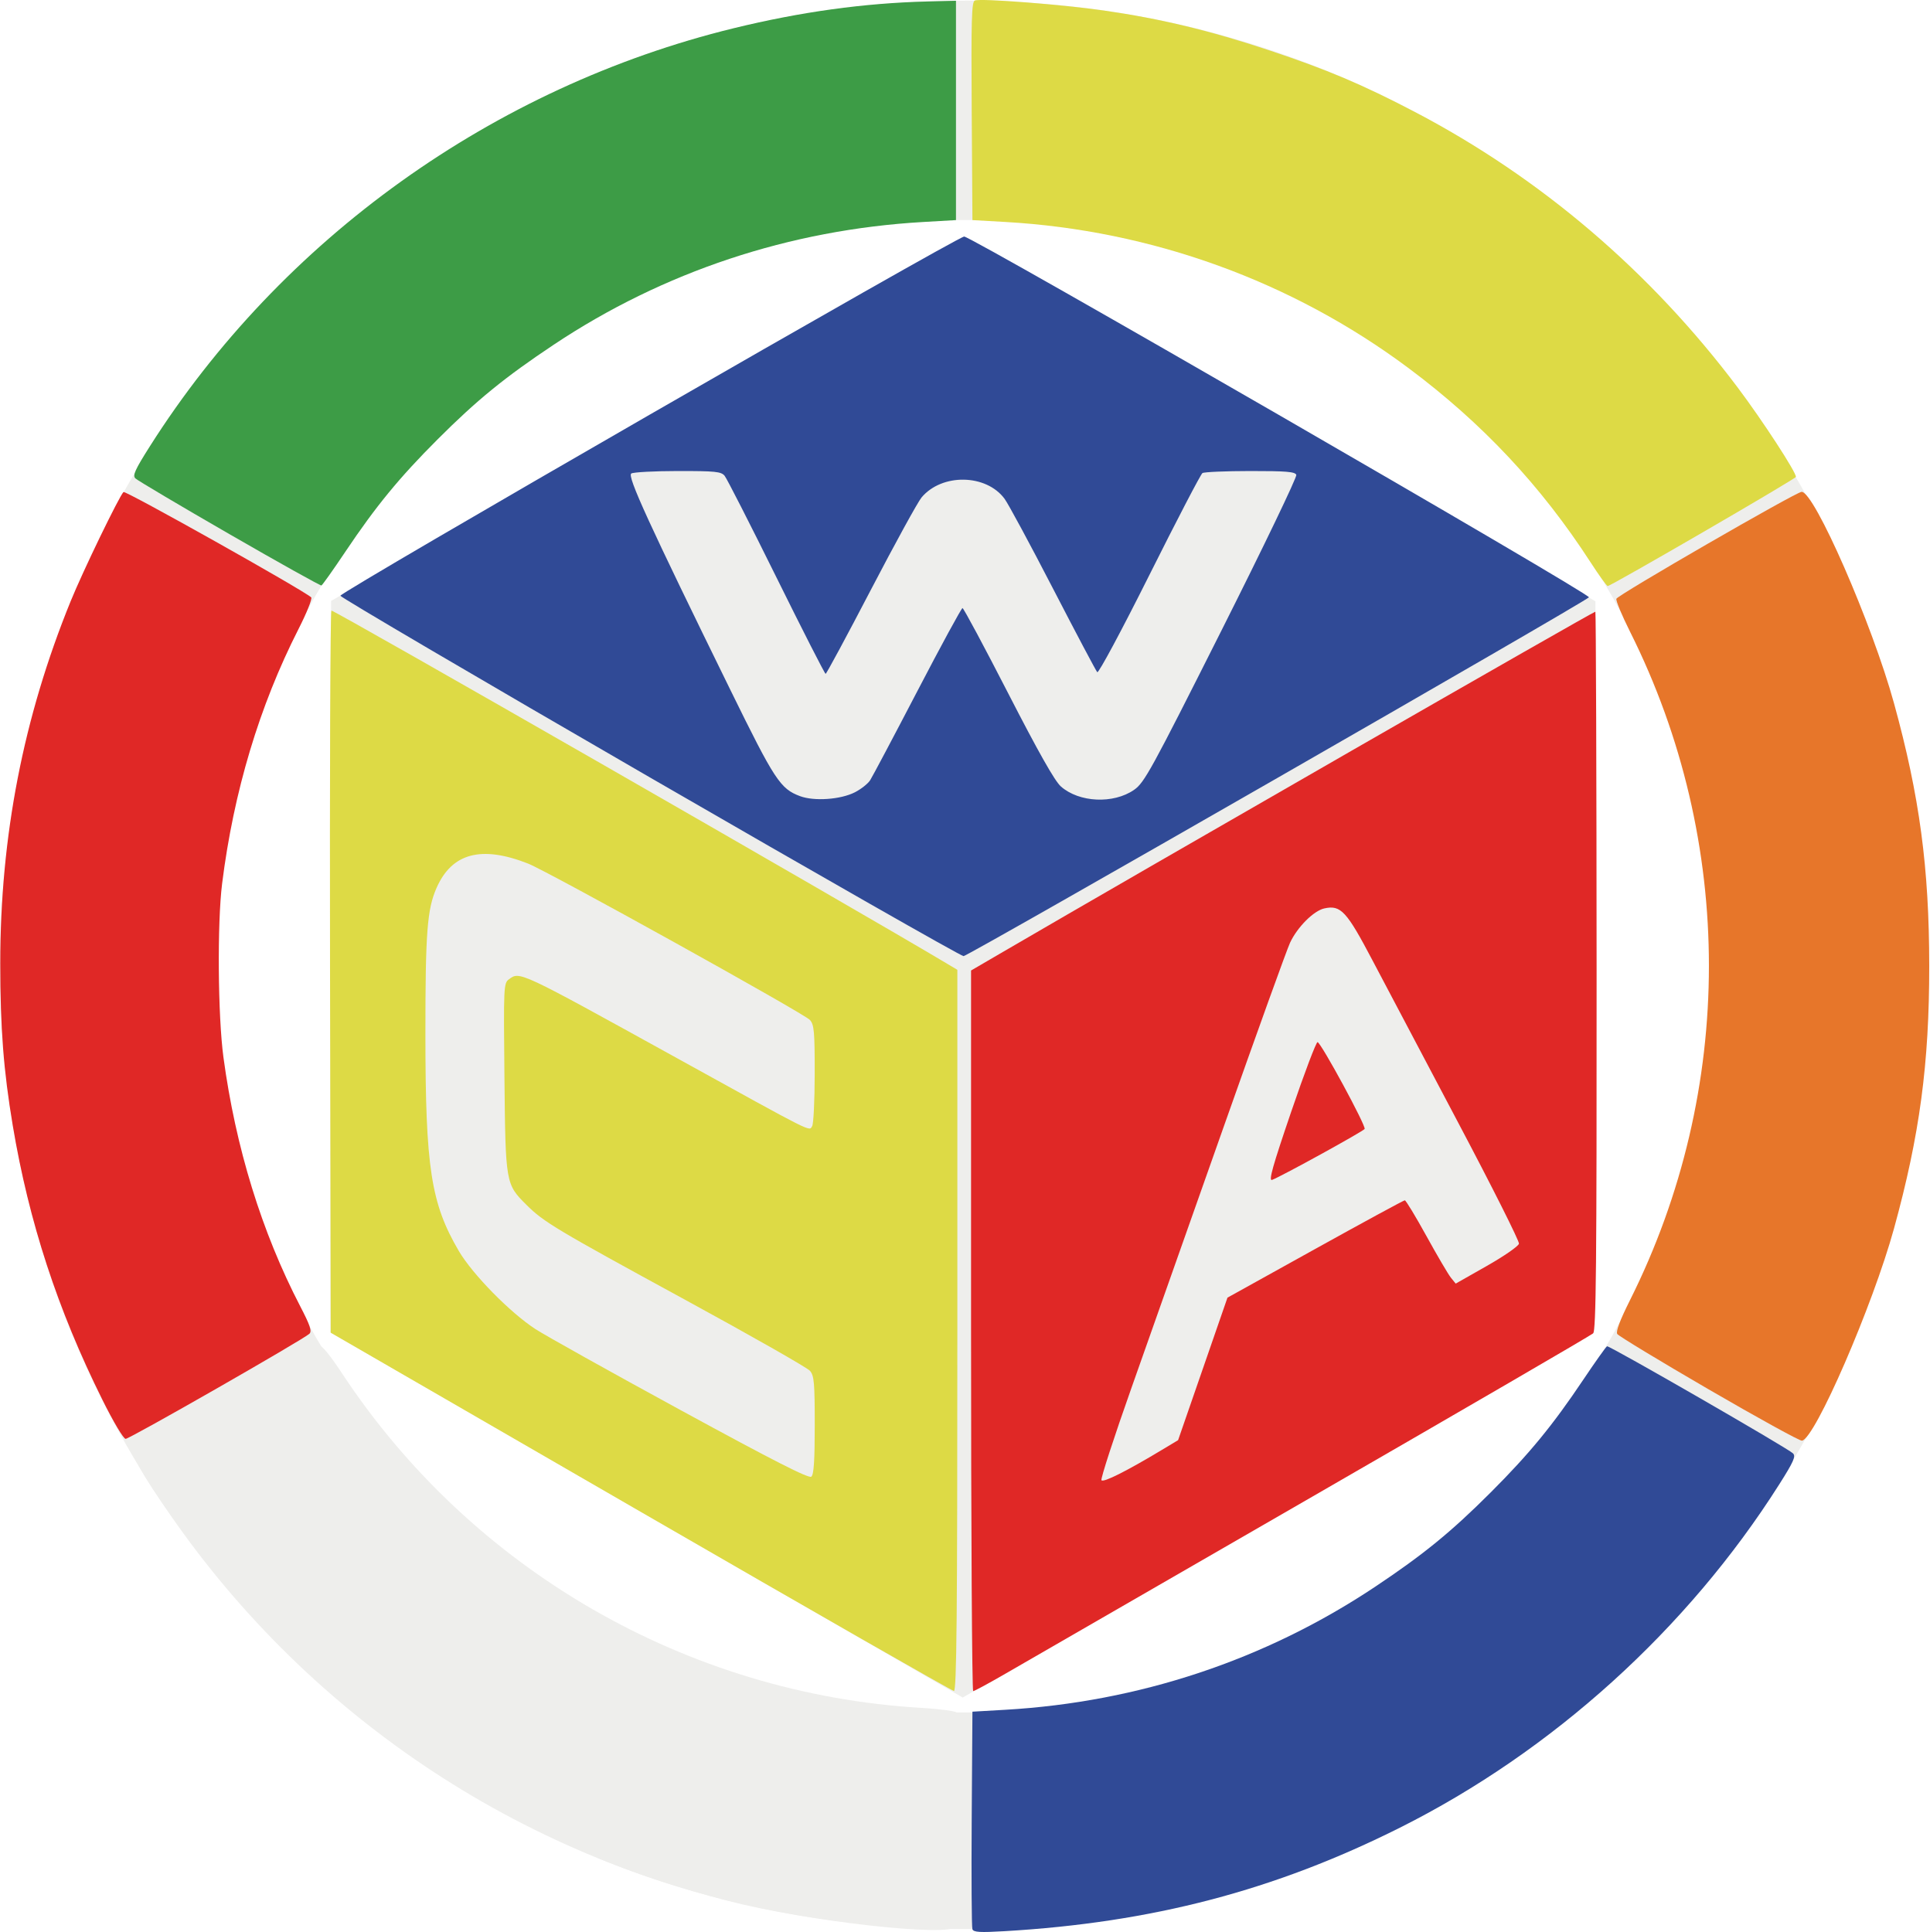
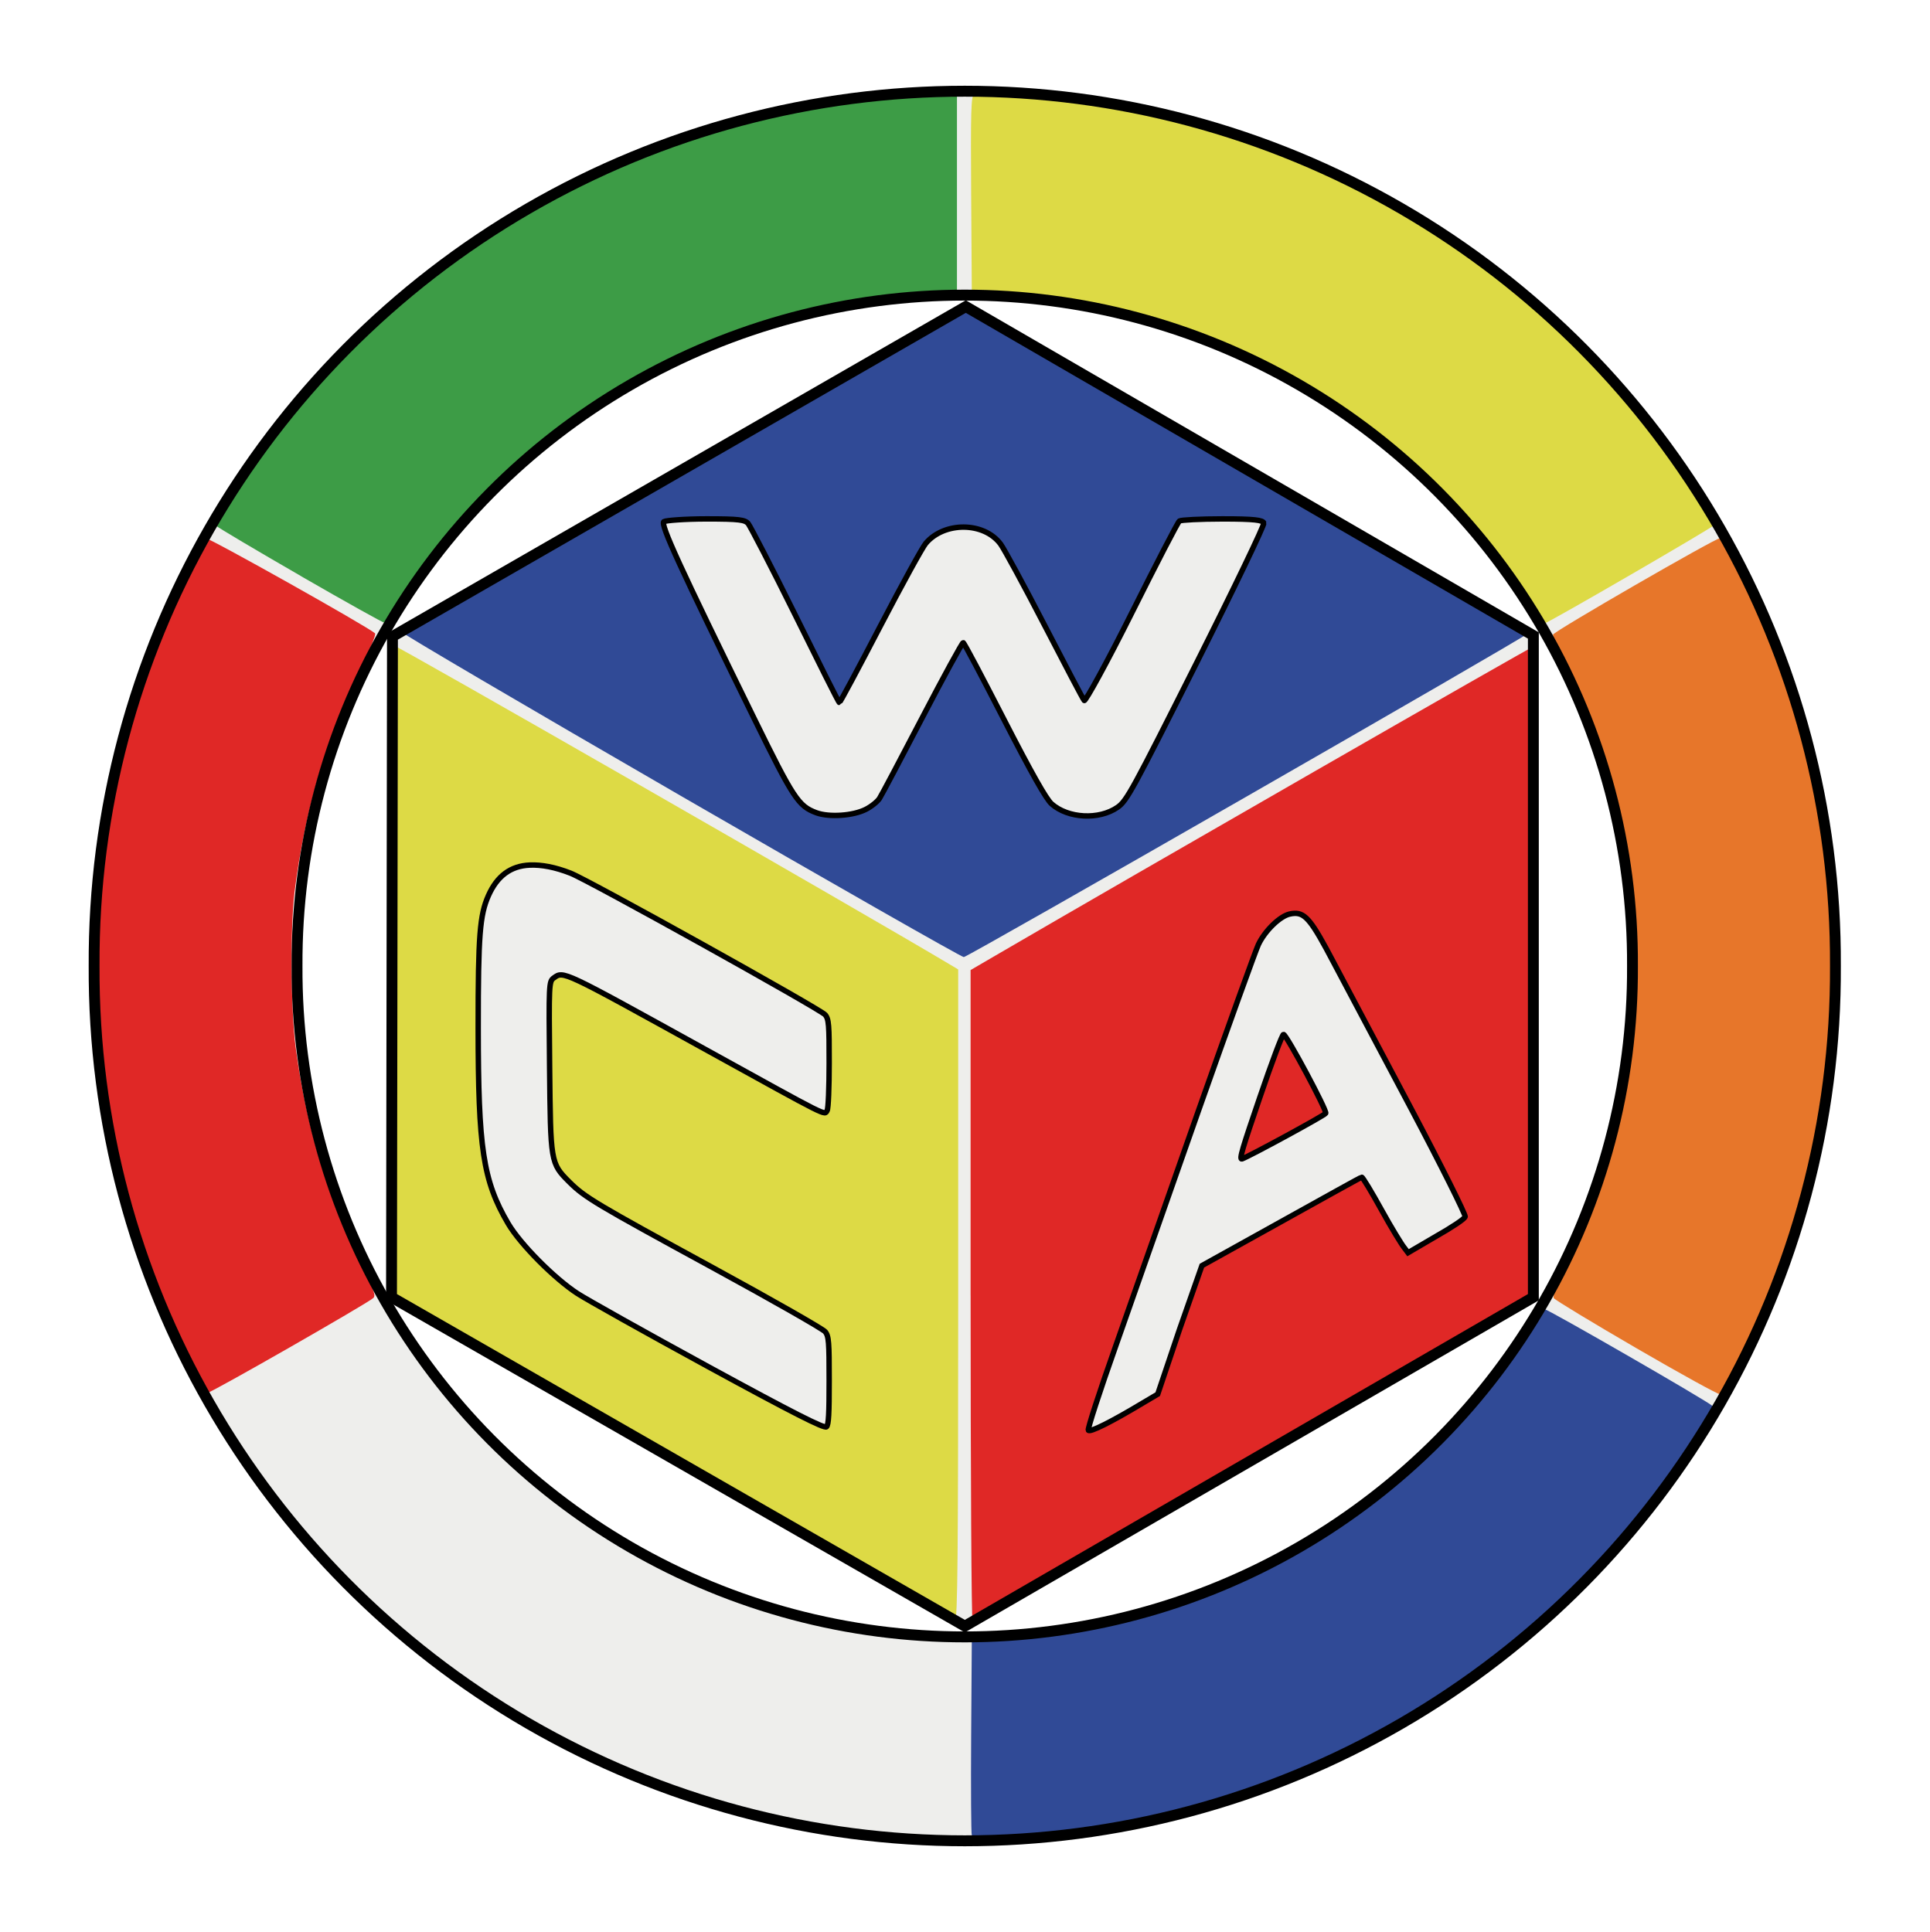
- <svg xmlns="http://www.w3.org/2000/svg" version="1.0" width="80" height="80.128" viewbox="0 0 80 80" id="svg2">
+ <svg xmlns="http://www.w3.org/2000/svg" version="1.0" width="88.647" height="88.775" viewbox="0 0 80 80" id="svg2">
  <defs id="defs4" />
-   <g transform="matrix(0.2732939,0,0,0.2732939,-120.4969,133.4515)" id="layer1">
-     <g transform="matrix(0.499989,0,0,0.499989,301.618,-244.854)" id="g3312">
-       <path d="m 571.27,-486.685 c -161.984,0 -292.688,131.029 -292.688,293.014 0,161.984 130.071,292.249 292.055,292.249 161.984,0 293.185,-129.76 293.185,-291.744 0,-161.984 -130.323,-293.563 -292.307,-293.563 l -0.246,0.045 0,-4e-4 0,0 0,0 0,0 0,0 z m -0.022,66.548 c 125.182,0 226.15,101.283 226.15,226.466 0,125.182 -100.968,226.529 -226.15,226.529 -125.182,0 -226.781,-101.347 -226.781,-226.529 0,-125.182 101.599,-226.466 226.781,-226.466 l 0,0 z" id="path3273" style="fill:#eeeeec;fill-opacity:1;stroke:none" />
-       <path d="m 379.06,-304.523 c 0,0 192.201,-110.611 192.201,-110.611 0,0 191.478,110.716 191.478,110.716 L 762.412,-82.542 570.736,28.322 378.807,-82.542 l 0.253,-221.981 0,0 z" id="rect2804" style="fill:#eeeeec;fill-opacity:1;stroke:none" />
-       <path d="m 472.988,-28.061 -94.04,-54.353 -0.211,-109.302 c -0.116,-60.116 0.071,-109.562 0.416,-109.88 0.455,-0.419 157.672,89.766 186.865,107.192 l 3.09,1.844 0,109.464 c 0,87.036 -0.213,109.456 -1.04,109.426 -0.572,-0.022 -43.358,-24.496 -95.08,-54.39 l 9e-5,0 0,0 0,0 z m 52.845,-26.306 c 0,-12.879 -0.188,-15.005 -1.456,-16.485 -0.801,-0.935 -17.747,-10.58 -37.658,-21.435 -39.429,-21.496 -43.117,-23.701 -48.346,-28.902 -6.357,-6.324 -6.385,-6.487 -6.709,-38.716 -0.278,-27.688 -0.236,-28.606 1.361,-29.776 3.337,-2.443 2.774,-2.707 51.015,23.942 42.214,23.32 40.004,22.209 41.007,20.623 0.418,-0.66 0.766,-7.807 0.773,-15.88 0.012,-12.806 -0.173,-14.891 -1.444,-16.337 -1.698,-1.932 -79.428,-45.069 -85.543,-47.473 -14.16,-5.567 -23.087,-3.205 -27.75,7.34 -2.878,6.508 -3.412,13.501 -3.403,44.518 0.012,40.531 1.673,51.289 10.148,65.745 4.126,7.037 15.551,18.686 23.221,23.675 3.031,1.972 22.879,13.053 44.107,24.625 28.195,15.37 38.877,20.809 39.637,20.181 0.761,-0.629 1.04,-4.83 1.04,-15.645 l 0,0 0,0 0,0 z M 761.223,-316.315 c -15.006,-23.174 -32.863,-42.219 -55.216,-58.891 -35.36,-26.372 -77.966,-41.814 -122.335,-44.34 l -9.987,-0.569 -0.218,-33.103 c -0.183,-27.782 -0.031,-33.175 0.95,-33.551 1.841,-0.706 26.389,1.204 39.214,3.051 17.144,2.47 32.145,6.077 49.933,12.009 17.903,5.97 28.378,10.402 44.408,18.788 38.158,19.963 71.473,48.404 97.941,83.609 7.596,10.104 18.012,26.119 17.659,27.153 -0.239,0.701 -56.192,33.156 -57.104,33.123 -0.298,-0.01 -2.658,-3.287 -5.245,-7.282 l 10e-5,0 0,0 z" id="path2730" style="fill:#ddda45" />
-       <path d="m 797.134,-65.2 c -14.876,-8.643 -27.37,-16.215 -27.765,-16.826 -0.475,-0.735 0.829,-4.2 3.848,-10.231 31.947,-63.8 31.962,-139.16 0.041,-202.91 -2.489,-4.971 -4.358,-9.478 -4.152,-10.014 0.454,-1.183 54.365,-32.314 56.193,-32.449 3.79,-0.28 21.405,40.009 28.059,64.175 7.756,28.169 10.67,49.903 10.688,79.702 0.018,29.661 -2.9,51.416 -10.688,79.702 -6.449,23.424 -24.015,63.913 -27.942,64.409 -0.679,0.086 -13.405,-6.916 -28.281,-15.559 l 10e-5,0 0,0 -3e-4,0 z" id="path2726" style="fill:#e7762a" />
-       <path d="m 573.269,-82.992 0,-109.359 8.53,-4.975 c 46.12,-26.897 180.67,-104.186 180.928,-103.929 0.183,0.182 0.352,49.306 0.376,109.163 0.035,89.528 -0.152,109.017 -1.063,109.881 -0.609,0.578 -38.931,22.866 -85.16,49.529 -46.229,26.663 -88.163,50.857 -93.186,53.764 -5.023,2.907 -9.423,5.286 -9.778,5.286 -0.355,0 -0.646,-49.212 -0.646,-109.359 l 0,0 z m 57.839,36.191 4.993,-3.005 7.49,-21.624 7.49,-21.625 26.613,-14.772 c 14.637,-8.124 26.879,-14.772 27.203,-14.772 0.324,0 3.281,4.884 6.57,10.854 3.29,5.97 6.632,11.658 7.428,12.641 l 1.447,1.787 9.468,-5.376 c 5.207,-2.957 9.586,-5.991 9.731,-6.743 0.145,-0.752 -8.124,-17.223 -18.374,-36.601 -10.251,-19.378 -21.945,-41.529 -25.987,-49.225 -7.954,-15.142 -9.7,-17.035 -14.702,-15.936 -3.233,0.71 -8.175,5.655 -10.401,10.406 -0.956,2.041 -9.996,27.116 -20.088,55.723 -10.092,28.607 -22.696,64.292 -28.008,79.3 -5.312,15.008 -9.425,27.663 -9.141,28.123 0.505,0.818 7.618,-2.748 18.267,-9.156 l 0,0 0,0 0,0 z m 39.339,-102.752 c 3.996,-11.712 7.587,-21.191 7.981,-21.065 1.172,0.376 14.794,25.524 14.278,26.36 -0.464,0.751 -25.237,14.386 -28.084,15.458 -1.125,0.423 0.149,-4.114 5.825,-20.753 l 0,0 z M 309.663,-62.055 c -13.604,-27.366 -22.317,-54.023 -27.21,-83.24 -2.804,-16.743 -3.786,-29.523 -3.786,-49.249 0,-38.596 7.003,-74.63 21.356,-109.893 3.657,-8.984 14.692,-31.794 16.032,-33.141 0.544,-0.546 54.242,29.585 56.963,31.963 0.4,0.35 -1.336,4.69 -3.858,9.645 -11.868,23.318 -19.671,49.329 -23.174,77.251 -1.503,11.983 -1.287,40.182 0.404,52.71 3.699,27.401 11.607,53.043 23.31,75.587 2.994,5.768 3.586,7.539 2.781,8.321 -1.751,1.7 -54.551,31.905 -55.77,31.905 -0.654,0 -3.709,-5.141 -7.049,-11.859 l 0,0 0,0 0,0 z" id="path2724" style="fill:#e02826" />
-       <path d="m 348.177,-324.813 c -15.076,-8.696 -27.903,-16.302 -28.504,-16.904 -0.903,-0.903 -0.137,-2.6 4.393,-9.746 39.895,-62.923 104.277,-109.048 177.076,-126.864 20.394,-4.991 39.646,-7.656 58.811,-8.142 l 8.738,-0.222 0,33.288 0,33.288 -9.987,0.577 c -40.472,2.337 -78.826,15.084 -112.097,37.255 -14.832,9.884 -23.267,16.761 -35.228,28.721 -11.637,11.637 -18.703,20.248 -28.018,34.144 -3.682,5.493 -6.937,10.082 -7.234,10.2 -0.297,0.117 -12.875,-6.901 -27.951,-15.597 l 0,-10e-5 0,0 0,0 z" id="path2722" style="fill:#3d9c46" />
-       <path d="m 347.016,-62.854 c 14.923,-8.561 27.728,-15.596 28.454,-15.633 0.874,-0.044 3.223,2.817 6.936,8.448 39.279,59.567 104.535,97.26 175.705,101.49 5.55,0.33 10.387,0.965 10.748,1.411 0.797,0.984 0.802,63.238 0,64.888 -1.653,3.422 -45.351,-1.467 -69.607,-7.788 -28.273,-7.368 -48.553,-15.711 -74.368,-30.595 -25.696,-14.815 -43.078,-28.22 -63.68,-49.107 -17.061,-17.297 -43.343,-52.753 -41.809,-56.404 0.265,-0.631 12.692,-8.152 27.615,-16.713 l -5e-5,1e-4 0,0 0.005,-2e-4 z" id="path2802" style="fill:#eeeeec" />
-       <path d="m 573.684,98.65 c -0.239,-0.623 -0.337,-15.737 -0.216,-33.587 l 0.218,-32.454 9.987,-0.577 c 40.439,-2.336 78.864,-15.109 112.126,-37.274 14.719,-9.808 23.189,-16.721 35.184,-28.717 11.675,-11.675 18.776,-20.32 28.033,-34.13 3.682,-5.493 6.949,-10.086 7.26,-10.208 0.684,-0.268 54.864,30.944 56.425,32.505 0.908,0.908 0.184,2.537 -4.2,9.452 -27.832,43.897 -68.758,80.939 -115.067,104.149 -38.045,19.068 -75.167,28.792 -119.96,31.424 -7.503,0.441 -9.44,0.326 -9.788,-0.583 l -1.5e-4,0 0,0 0,0 z m -97.979,-349.666 c -51.601,-29.839 -93.82,-54.627 -93.82,-55.084 -3.4e-4,-1.202 187.207,-109.019 189.294,-109.019 2.331,0 190.461,108.649 189.596,109.496 -1.881,1.843 -188.526,108.951 -189.782,108.909 -0.808,-0.028 -43.687,-24.463 -95.288,-54.302 l 0,0 z m 62.301,4.577 c 1.862,-0.95 3.945,-2.591 4.629,-3.647 0.684,-1.056 7.142,-13.249 14.352,-27.095 7.209,-13.846 13.369,-25.174 13.687,-25.174 0.319,0 6.557,11.642 13.862,25.872 9.124,17.772 14.126,26.62 15.977,28.26 5.524,4.897 15.957,5.385 22.227,1.038 3.113,-2.158 5.165,-5.9 26.53,-48.383 12.736,-25.324 22.952,-46.574 22.704,-47.221 -0.364,-0.949 -3.081,-1.175 -14.001,-1.164 -7.452,0.01 -13.973,0.288 -14.49,0.624 -0.517,0.336 -7.752,14.236 -16.077,30.888 -8.42,16.842 -15.448,29.952 -15.84,29.544 -0.387,-0.404 -6.409,-11.781 -13.383,-25.284 -6.974,-13.503 -13.61,-25.808 -14.747,-27.346 -5.586,-7.553 -18.998,-7.774 -25.181,-0.416 -1.125,1.339 -8.038,13.934 -15.361,27.989 -7.323,14.055 -13.516,25.558 -13.762,25.563 -0.246,0.01 -6.972,-13.193 -14.948,-29.327 -7.976,-16.134 -15.042,-29.991 -15.702,-30.792 -1.051,-1.274 -2.821,-1.455 -14.179,-1.444 -7.138,0.01 -13.504,0.346 -14.147,0.753 -1.283,0.812 5.249,15.078 30.135,65.811 13.389,27.295 15.092,29.891 21.081,32.12 4.297,1.6 12.31,1.036 16.635,-1.17 l 0,0 0,0 z" id="path2720" style="fill:#304a96" />
-     </g>
+   <path d="m 44.317,4.355 c -22.134,0 -39.994,17.904 -39.994,40.039 0,22.134 17.773,39.934 39.908,39.934 22.134,0 40.062,-17.731 40.062,-39.865 0,-22.134 -17.808,-40.114 -39.942,-40.114 l -0.034,0.006 0,-5.47e-5 0,0 0,0 0,0 0,0 z m -0.003,9.093 c 17.105,0 30.902,13.84 30.902,30.945 0,17.105 -13.797,30.954 -30.902,30.954 -17.105,0 -30.988,-13.848 -30.988,-30.954 0,-17.105 13.883,-30.945 30.988,-30.945 l 0,0 z" id="path3273" style="fill:#eeeeec;fill-opacity:1;stroke:none" />
+   <path d="m 18.053,29.247 c 0,0 26.263,-15.114 26.263,-15.114 0,0 26.164,15.129 26.164,15.129 l -0.045,30.318 -26.191,15.149 -26.226,-15.149 0.035,-30.332 0,0 z" id="rect2804" style="fill:#eeeeec;fill-opacity:1;stroke:none" />
+   <path d="M 30.888,67.023 18.038,59.596 18.009,44.661 c -0.016,-8.215 0.01,-14.971 0.057,-15.014 0.062,-0.057 21.545,12.266 25.534,14.647 l 0.422,0.252 0,14.958 c 0,11.893 -0.029,14.957 -0.142,14.952 -0.078,-0.003 -5.925,-3.347 -12.992,-7.432 l 1.2e-5,0 0,0 0,0 z m 7.221,-3.595 c 0,-1.76 -0.026,-2.05 -0.199,-2.253 -0.109,-0.128 -2.425,-1.446 -5.146,-2.929 -5.388,-2.937 -5.892,-3.239 -6.606,-3.949 -0.869,-0.864 -0.872,-0.886 -0.917,-5.29 -0.038,-3.783 -0.032,-3.909 0.186,-4.069 0.456,-0.334 0.379,-0.37 6.971,3.272 5.768,3.187 5.466,3.035 5.603,2.818 0.057,-0.09 0.105,-1.067 0.106,-2.17 0.002,-1.75 -0.024,-2.035 -0.197,-2.232 -0.232,-0.264 -10.853,-6.158 -11.689,-6.487 -1.935,-0.761 -3.155,-0.438 -3.792,1.003 -0.393,0.889 -0.466,1.845 -0.465,6.083 0.002,5.538 0.229,7.008 1.387,8.984 0.564,0.962 2.125,2.553 3.173,3.235 0.414,0.269 3.126,1.784 6.027,3.365 3.853,2.1 5.312,2.843 5.416,2.758 0.104,-0.086 0.142,-0.66 0.142,-2.138 l 0,0 0,0 0,0 z m 32.165,-35.794 C 68.223,24.469 65.783,21.866 62.728,19.588 57.897,15.985 52.075,13.875 46.012,13.529 l -1.365,-0.078 -0.03,-4.523 c -0.025,-3.796 -0.004,-4.533 0.13,-4.585 0.251,-0.097 3.606,0.165 5.358,0.417 2.343,0.337 4.392,0.83 6.823,1.641 2.446,0.816 3.878,1.421 6.068,2.567 5.214,2.728 9.766,6.614 13.383,11.425 1.038,1.381 2.461,3.569 2.413,3.71 -0.033,0.096 -7.678,4.531 -7.803,4.526 -0.041,-0.001 -0.363,-0.449 -0.717,-0.995 l 1.4e-5,0 0,0 z" id="path2730" style="fill:#ddda45" />
+   <path d="m 75.18,61.949 c -2.033,-1.181 -3.74,-2.216 -3.794,-2.299 -0.065,-0.1 0.113,-0.574 0.526,-1.398 4.365,-8.718 4.367,-19.015 0.006,-27.726 -0.34,-0.679 -0.595,-1.295 -0.567,-1.368 0.062,-0.162 7.429,-4.415 7.678,-4.434 0.518,-0.038 2.925,5.467 3.834,8.769 1.06,3.849 1.458,6.819 1.46,10.891 0.003,4.053 -0.396,7.026 -1.46,10.891 -0.881,3.201 -3.281,8.733 -3.818,8.801 -0.093,0.012 -1.832,-0.945 -3.864,-2.126 l 1.4e-5,0 0,0 -4.1e-5,0 z" id="path2726" style="fill:#e7762a" />
+   <path d="m 44.591,59.517 0,-14.943 1.166,-0.68 c 6.302,-3.675 24.688,-14.236 24.723,-14.201 0.025,0.025 0.048,6.737 0.051,14.916 0.005,12.233 -0.021,14.897 -0.145,15.015 -0.083,0.079 -5.32,3.124 -11.637,6.768 -6.317,3.643 -12.047,6.949 -12.733,7.347 -0.686,0.397 -1.288,0.722 -1.336,0.722 -0.049,0 -0.088,-6.724 -0.088,-14.943 l 0,0 z m 7.903,4.945 0.682,-0.411 1.023,-2.955 1.023,-2.955 3.637,-2.018 c 2,-1.11 3.673,-2.018 3.717,-2.018 0.044,0 0.448,0.667 0.898,1.483 0.45,0.816 0.906,1.593 1.015,1.727 l 0.198,0.244 1.294,-0.735 c 0.712,-0.404 1.31,-0.819 1.33,-0.921 0.02,-0.103 -1.11,-2.353 -2.511,-5.001 -1.401,-2.648 -2.999,-5.675 -3.551,-6.726 -1.087,-2.069 -1.325,-2.328 -2.009,-2.178 -0.442,0.097 -1.117,0.773 -1.421,1.422 -0.131,0.279 -1.366,3.705 -2.745,7.614 -1.379,3.909 -3.101,8.785 -3.827,10.836 -0.726,2.051 -1.288,3.78 -1.249,3.843 0.069,0.112 1.041,-0.375 2.496,-1.251 l 0,0 0,0 0,0 z m 5.375,-14.041 c 0.546,-1.6 1.037,-2.896 1.091,-2.878 0.16,0.051 2.022,3.488 1.951,3.602 -0.063,0.103 -3.448,1.966 -3.838,2.112 -0.154,0.058 0.02,-0.562 0.796,-2.836 l 0,0 z M 8.57,62.378 C 6.712,58.639 5.521,54.997 4.852,51.004 4.469,48.716 4.335,46.97 4.335,44.275 c 0,-5.274 0.957,-10.198 2.918,-15.016 0.5,-1.228 2.008,-4.344 2.191,-4.528 0.074,-0.075 7.412,4.043 7.784,4.368 0.055,0.048 -0.183,0.641 -0.527,1.318 -1.622,3.186 -2.688,6.74 -3.167,10.556 -0.205,1.637 -0.176,5.491 0.055,7.202 0.505,3.744 1.586,7.248 3.185,10.329 0.409,0.788 0.49,1.03 0.38,1.137 -0.239,0.232 -7.454,4.36 -7.621,4.36 -0.089,0 -0.507,-0.702 -0.963,-1.62 l 0,0 0,0 0,0 z" id="path2724" style="fill:#e02826" />
+   <path d="M 13.833,26.474 C 11.773,25.286 10.02,24.246 9.938,24.164 9.815,24.041 9.92,23.809 10.539,22.833 15.99,14.235 24.787,7.932 34.735,5.497 37.522,4.815 40.152,4.451 42.771,4.385 l 1.194,-0.03 0,4.549 0,4.549 -1.365,0.079 c -5.53,0.319 -10.771,2.061 -15.317,5.091 -2.027,1.351 -3.179,2.29 -4.814,3.925 -1.59,1.59 -2.556,2.767 -3.828,4.666 -0.503,0.751 -0.948,1.378 -0.989,1.394 -0.041,0.016 -1.759,-0.943 -3.819,-2.131 l 0,-1.3e-5 0,0 0,0 z" id="path2722" style="fill:#3d9c46" />
+   <path d="m 13.675,62.269 c 2.039,-1.17 3.789,-2.131 3.888,-2.136 0.119,-0.006 0.44,0.385 0.948,1.154 5.367,8.139 14.284,13.29 24.009,13.868 0.758,0.045 1.419,0.132 1.469,0.193 0.109,0.134 0.11,8.641 0,8.867 -0.226,0.468 -6.197,-0.2 -9.511,-1.064 -3.863,-1.007 -6.634,-2.147 -10.162,-4.181 -3.511,-2.024 -5.886,-3.856 -8.701,-6.71 -2.331,-2.364 -5.923,-7.208 -5.713,-7.707 0.036,-0.086 1.734,-1.114 3.773,-2.284 l -7e-6,1.4e-5 0,0 6.83e-4,-2.7e-5 z" id="path2802" style="fill:#eeeeec" />
+   <path d="m 44.647,84.338 c -0.033,-0.085 -0.046,-2.15 -0.03,-4.589 l 0.03,-4.435 1.365,-0.079 c 5.526,-0.319 10.776,-2.065 15.321,-5.093 2.011,-1.34 3.169,-2.285 4.808,-3.924 1.595,-1.595 2.566,-2.777 3.83,-4.664 0.503,-0.751 0.95,-1.378 0.992,-1.395 0.093,-0.037 7.497,4.228 7.71,4.442 0.124,0.124 0.025,0.347 -0.574,1.292 -3.803,5.998 -9.395,11.06 -15.723,14.231 -5.199,2.606 -10.271,3.934 -16.392,4.294 -1.025,0.06 -1.29,0.044 -1.338,-0.08 l -2.1e-5,0 0,0 0,0 z M 31.259,36.558 c -7.051,-4.077 -12.82,-7.464 -12.82,-7.527 -4.7e-5,-0.164 25.581,-14.897 25.866,-14.897 0.319,0 26.025,14.846 25.907,14.962 -0.257,0.252 -25.761,14.888 -25.933,14.882 -0.11,-0.004 -5.97,-3.343 -13.021,-7.42 l 0,0 z m 8.513,0.625 c 0.254,-0.13 0.539,-0.354 0.633,-0.498 0.093,-0.144 0.976,-1.81 1.961,-3.702 0.985,-1.892 1.827,-3.44 1.87,-3.44 0.044,0 0.896,1.591 1.894,3.535 1.247,2.428 1.93,3.637 2.183,3.862 0.755,0.669 2.18,0.736 3.037,0.142 0.425,-0.295 0.706,-0.806 3.625,-6.611 1.74,-3.46 3.136,-6.364 3.102,-6.452 -0.05,-0.13 -0.421,-0.161 -1.913,-0.159 -1.018,0.001 -1.909,0.039 -1.98,0.085 -0.071,0.046 -1.059,1.945 -2.197,4.221 -1.151,2.301 -2.111,4.093 -2.164,4.037 -0.053,-0.055 -0.876,-1.61 -1.829,-3.455 -0.953,-1.845 -1.86,-3.527 -2.015,-3.737 -0.763,-1.032 -2.596,-1.062 -3.441,-0.057 -0.154,0.183 -1.098,1.904 -2.099,3.825 -1.001,1.921 -1.847,3.492 -1.881,3.493 -0.034,0.001 -0.953,-1.803 -2.043,-4.007 -1.09,-2.205 -2.055,-4.098 -2.146,-4.208 -0.144,-0.174 -0.385,-0.199 -1.937,-0.197 -0.975,0.001 -1.845,0.047 -1.933,0.103 -0.175,0.111 0.717,2.06 4.118,8.993 1.829,3.73 2.062,4.084 2.881,4.389 0.587,0.219 1.682,0.142 2.273,-0.16 l 0,0 0,0 z" id="path2720" style="fill:#304a96" />
+   <g transform="matrix(0.1366439,0,0,0.1366439,66.25642,70.85782)" id="g3834">
+     <path transform="matrix(7.31829,0,0,7.31829,-484.8837,-518.5581)" id="path3852" d="m 17.987,59.607 0.044,-30.361 26.34,-15.159 26.075,15.114 0,30.406 -26.119,15.114 z" style="fill:none;stroke:#000000;stroke-width:0.5;stroke-linecap:butt;stroke-linejoin:miter;stroke-miterlimit:4;stroke-opacity:1;stroke-dasharray:none" />
  </g>
+   <path style="opacity:1;fill:none;fill-opacity:1;stroke-width:0.515;stroke-miterlimit:4;stroke-dasharray:none;stroke-dashoffset:0;stroke:#000000;stroke-opacity:1" id="path2995" d="m 87.715,44.831 a 41.358,41.056 0 1 1 -82.715,0 41.358,41.056 0 1 1 82.715,0 z" transform="matrix(0.9671751,0,0,0.9742798,-0.5124091,0.709651)" />
+   <path transform="matrix(0.7417395,0,0,0.7471882,9.938235,10.89036)" d="m 87.715,44.831 a 41.358,41.056 0 1 1 -82.715,0 41.358,41.056 0 1 1 82.715,0 z" id="path3765" style="fill:none;stroke:#000000;stroke-width:0.672;stroke-miterlimit:4;stroke-opacity:1;stroke-dasharray:none;stroke-dashoffset:0" />
+   <path style="fill:none;stroke:#000000;stroke-width:0.25;stroke-linecap:butt;stroke-linejoin:miter;stroke-opacity:1;stroke-miterlimit:4;stroke-dasharray:none" d="M 24.344 39.75 C 23.458 39.785 22.836 40.256 22.438 41.156 C 22.044 42.045 21.967 42.98 21.969 47.219 C 21.971 52.757 22.186 54.243 23.344 56.219 C 23.908 57.18 25.483 58.756 26.531 59.438 C 26.945 59.707 29.662 61.231 32.562 62.812 C 36.415 64.913 37.865 65.648 37.969 65.562 C 38.073 65.477 38.094 64.915 38.094 63.438 C 38.094 61.678 38.08 61.39 37.906 61.188 C 37.797 61.06 35.471 59.733 32.75 58.25 C 27.362 55.313 26.871 55.023 26.156 54.312 C 25.288 53.448 25.294 53.404 25.25 49 C 25.212 45.217 25.219 45.097 25.438 44.938 C 25.893 44.604 25.814 44.577 32.406 48.219 C 38.175 51.405 37.863 51.248 38 51.031 C 38.057 50.941 38.093 49.947 38.094 48.844 C 38.096 47.094 38.08 46.823 37.906 46.625 C 37.674 46.361 27.054 40.453 26.219 40.125 C 25.493 39.84 24.875 39.729 24.344 39.75 z " id="path3248" />
+   <path style="fill:none;stroke:#000000;stroke-width:0.25;stroke-linecap:butt;stroke-linejoin:miter;stroke-opacity:1;stroke-miterlimit:4;stroke-dasharray:none" d="M 59.469 41.969 C 59.395 41.972 59.335 41.981 59.25 42 C 58.808 42.097 58.117 42.757 57.812 43.406 C 57.682 43.685 56.442 47.122 55.062 51.031 C 53.683 54.94 51.976 59.824 51.25 61.875 C 50.524 63.926 49.961 65.656 50 65.719 C 50.069 65.83 51.045 65.344 52.5 64.469 L 53.188 64.062 L 54.188 61.094 L 55.219 58.156 L 58.875 56.125 C 60.875 55.015 62.518 54.094 62.562 54.094 C 62.607 54.094 63.019 54.778 63.469 55.594 C 63.918 56.409 64.391 57.178 64.5 57.312 L 64.688 57.562 L 65.969 56.812 C 66.68 56.408 67.293 56.009 67.312 55.906 C 67.332 55.803 66.213 53.554 64.812 50.906 C 63.412 48.258 61.802 45.239 61.25 44.188 C 60.299 42.377 59.987 41.946 59.469 41.969 z M 58.969 47.531 C 59.129 47.583 60.977 51.042 60.906 51.156 C 60.843 51.259 57.452 53.104 57.062 53.25 C 56.909 53.308 57.099 52.711 57.875 50.438 C 58.421 48.837 58.915 47.514 58.969 47.531 z " id="path4069" />
+   <path style="fill:none;stroke:#000000;stroke-width:0.25;stroke-linecap:butt;stroke-linejoin:miter;stroke-opacity:1;stroke-miterlimit:4;stroke-dasharray:none" d="M 32.438 23.844 C 31.462 23.845 30.588 23.913 30.5 23.969 C 30.325 24.08 31.225 26.036 34.625 32.969 C 36.454 36.698 36.682 37.039 37.5 37.344 C 38.087 37.562 39.19 37.489 39.781 37.188 C 40.036 37.058 40.313 36.832 40.406 36.688 C 40.5 36.543 41.39 34.861 42.375 32.969 C 43.36 31.077 44.206 29.531 44.25 29.531 C 44.294 29.531 45.127 31.118 46.125 33.062 C 47.372 35.491 48.06 36.713 48.312 36.938 C 49.067 37.607 50.487 37.688 51.344 37.094 C 51.769 36.799 52.049 36.274 54.969 30.469 C 56.709 27.008 58.096 24.12 58.062 24.031 C 58.013 23.902 57.648 23.842 56.156 23.844 C 55.138 23.845 54.258 23.892 54.188 23.938 C 54.117 23.983 53.138 25.881 52 28.156 C 50.849 30.458 49.866 32.243 49.812 32.188 C 49.76 32.132 48.953 30.595 48 28.75 C 47.047 26.905 46.124 25.21 45.969 25 C 45.205 23.968 43.376 23.963 42.531 24.969 C 42.377 25.152 41.438 26.861 40.438 28.781 C 39.437 30.702 38.596 32.281 38.562 32.281 C 38.529 32.283 37.621 30.455 36.531 28.25 C 35.441 26.045 34.465 24.172 34.375 24.062 C 34.231 23.888 33.989 23.842 32.438 23.844 z " id="path4072" />
</svg>
